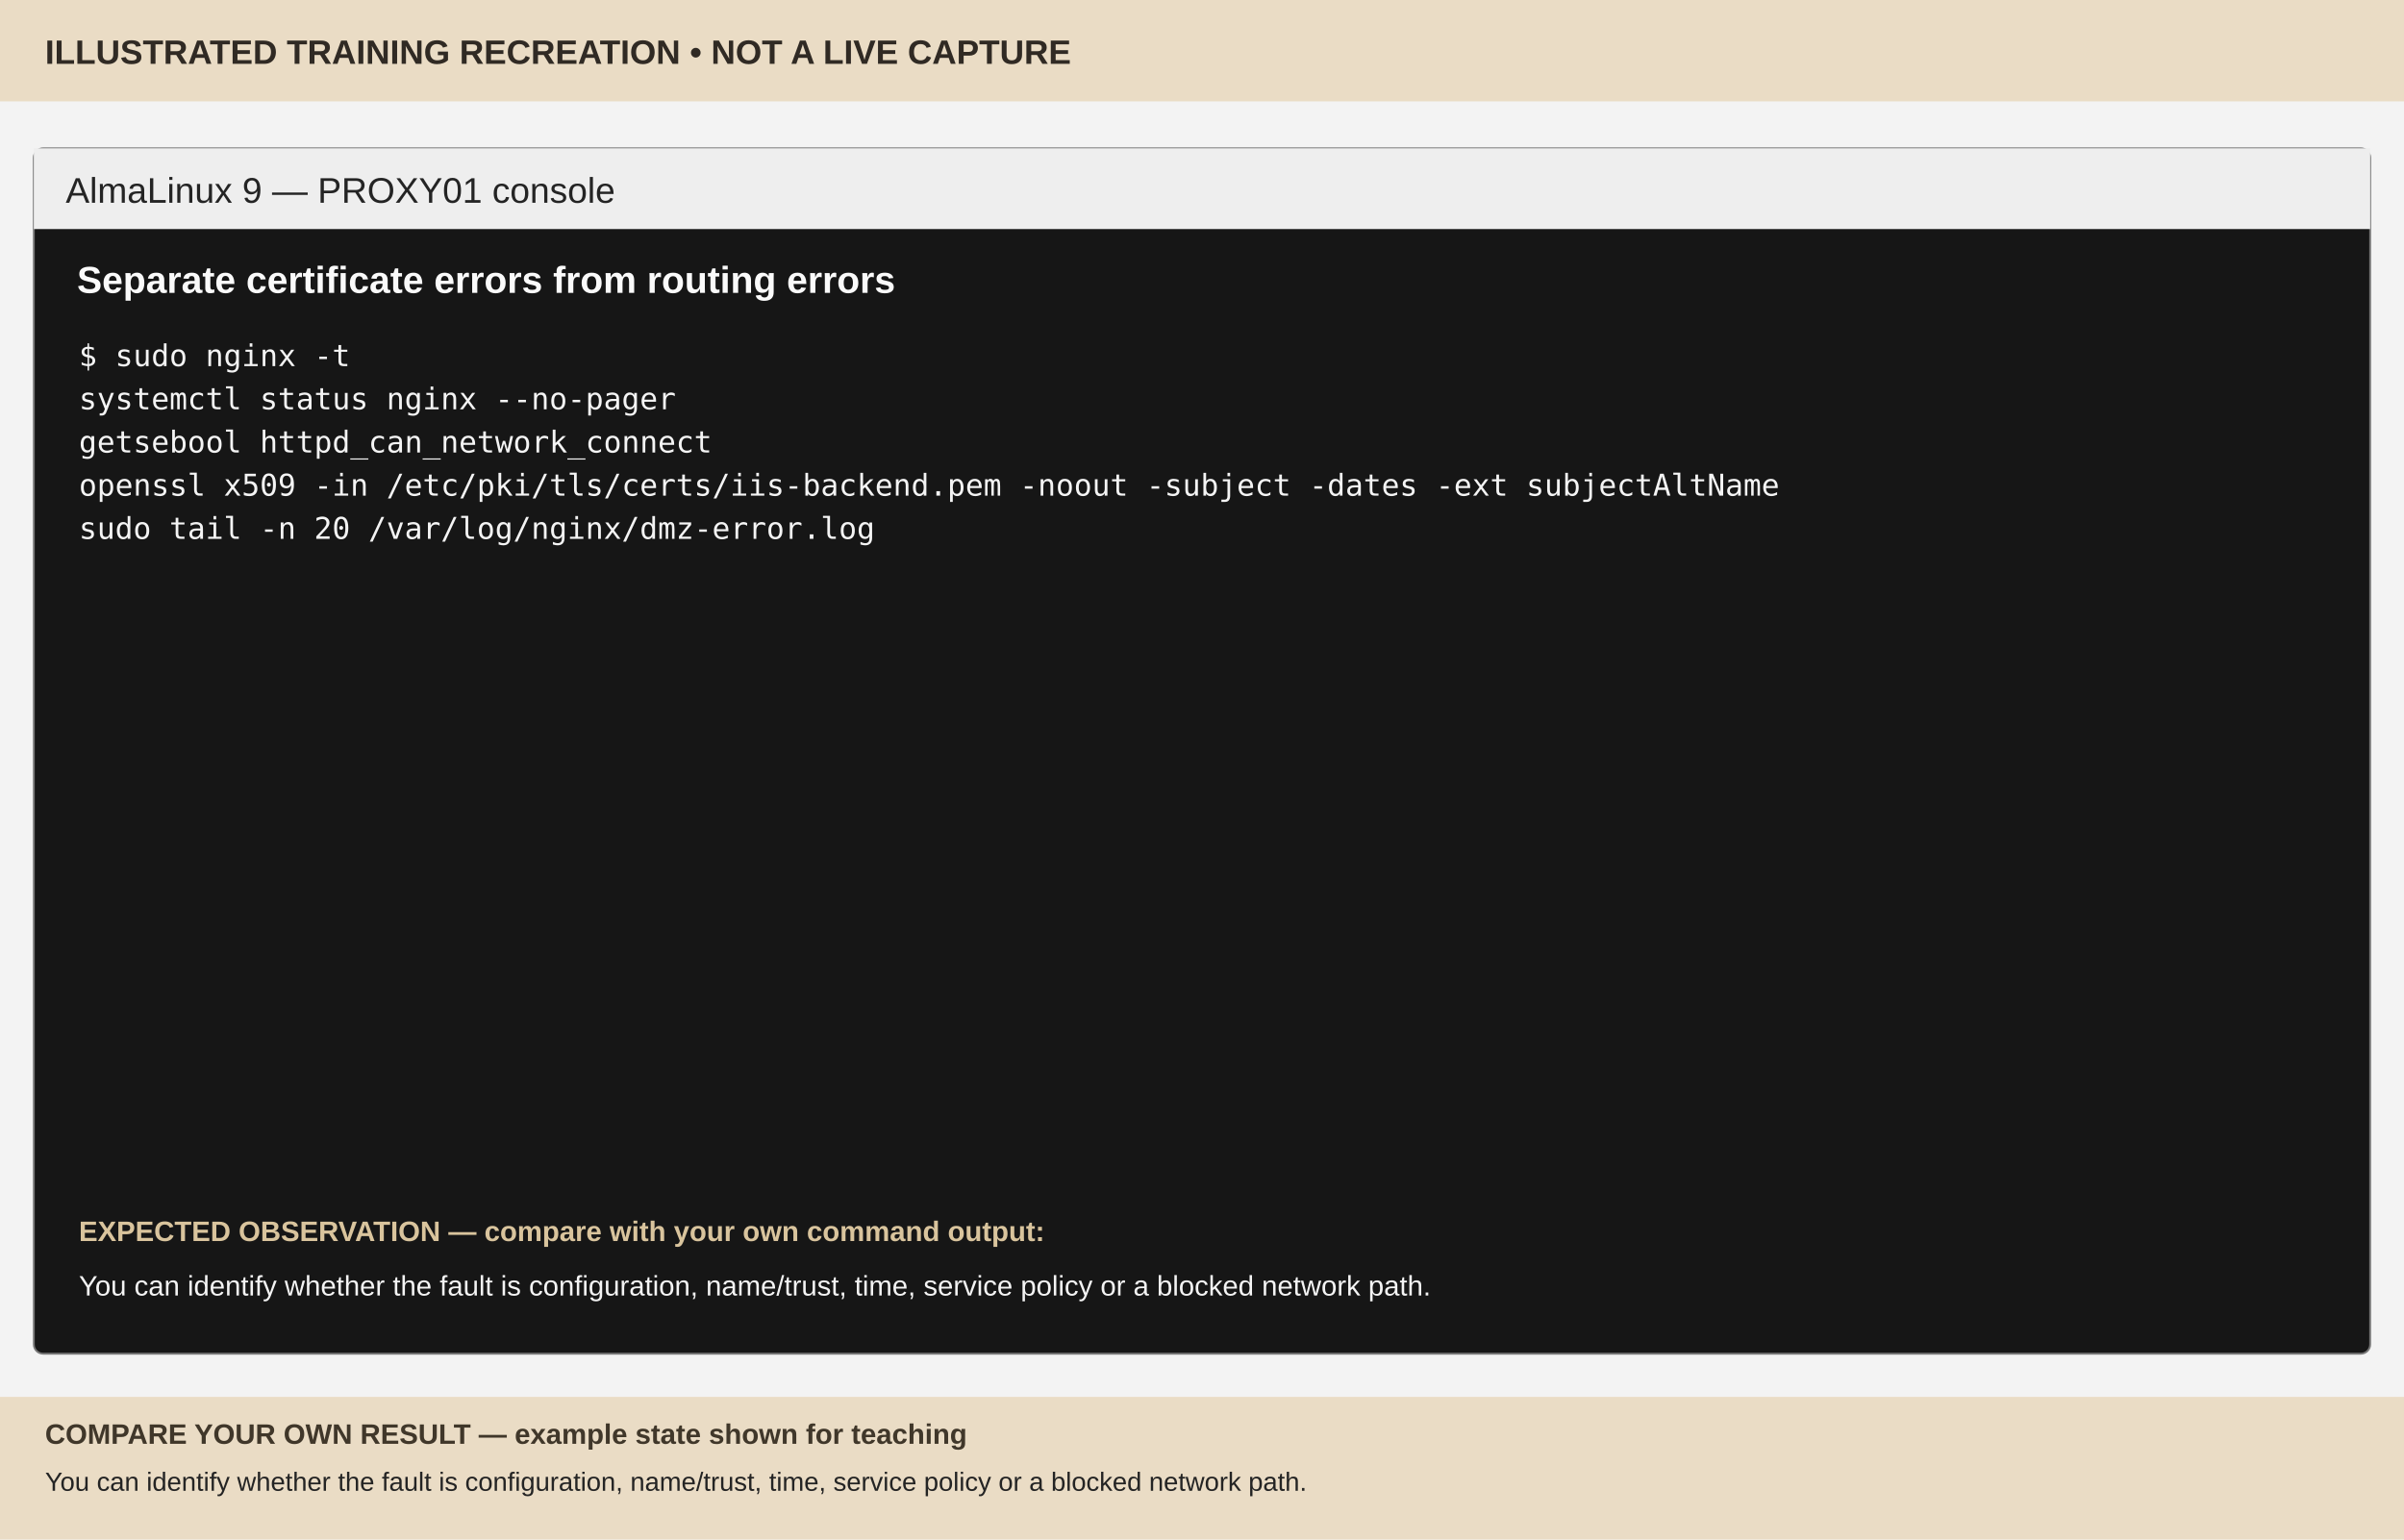
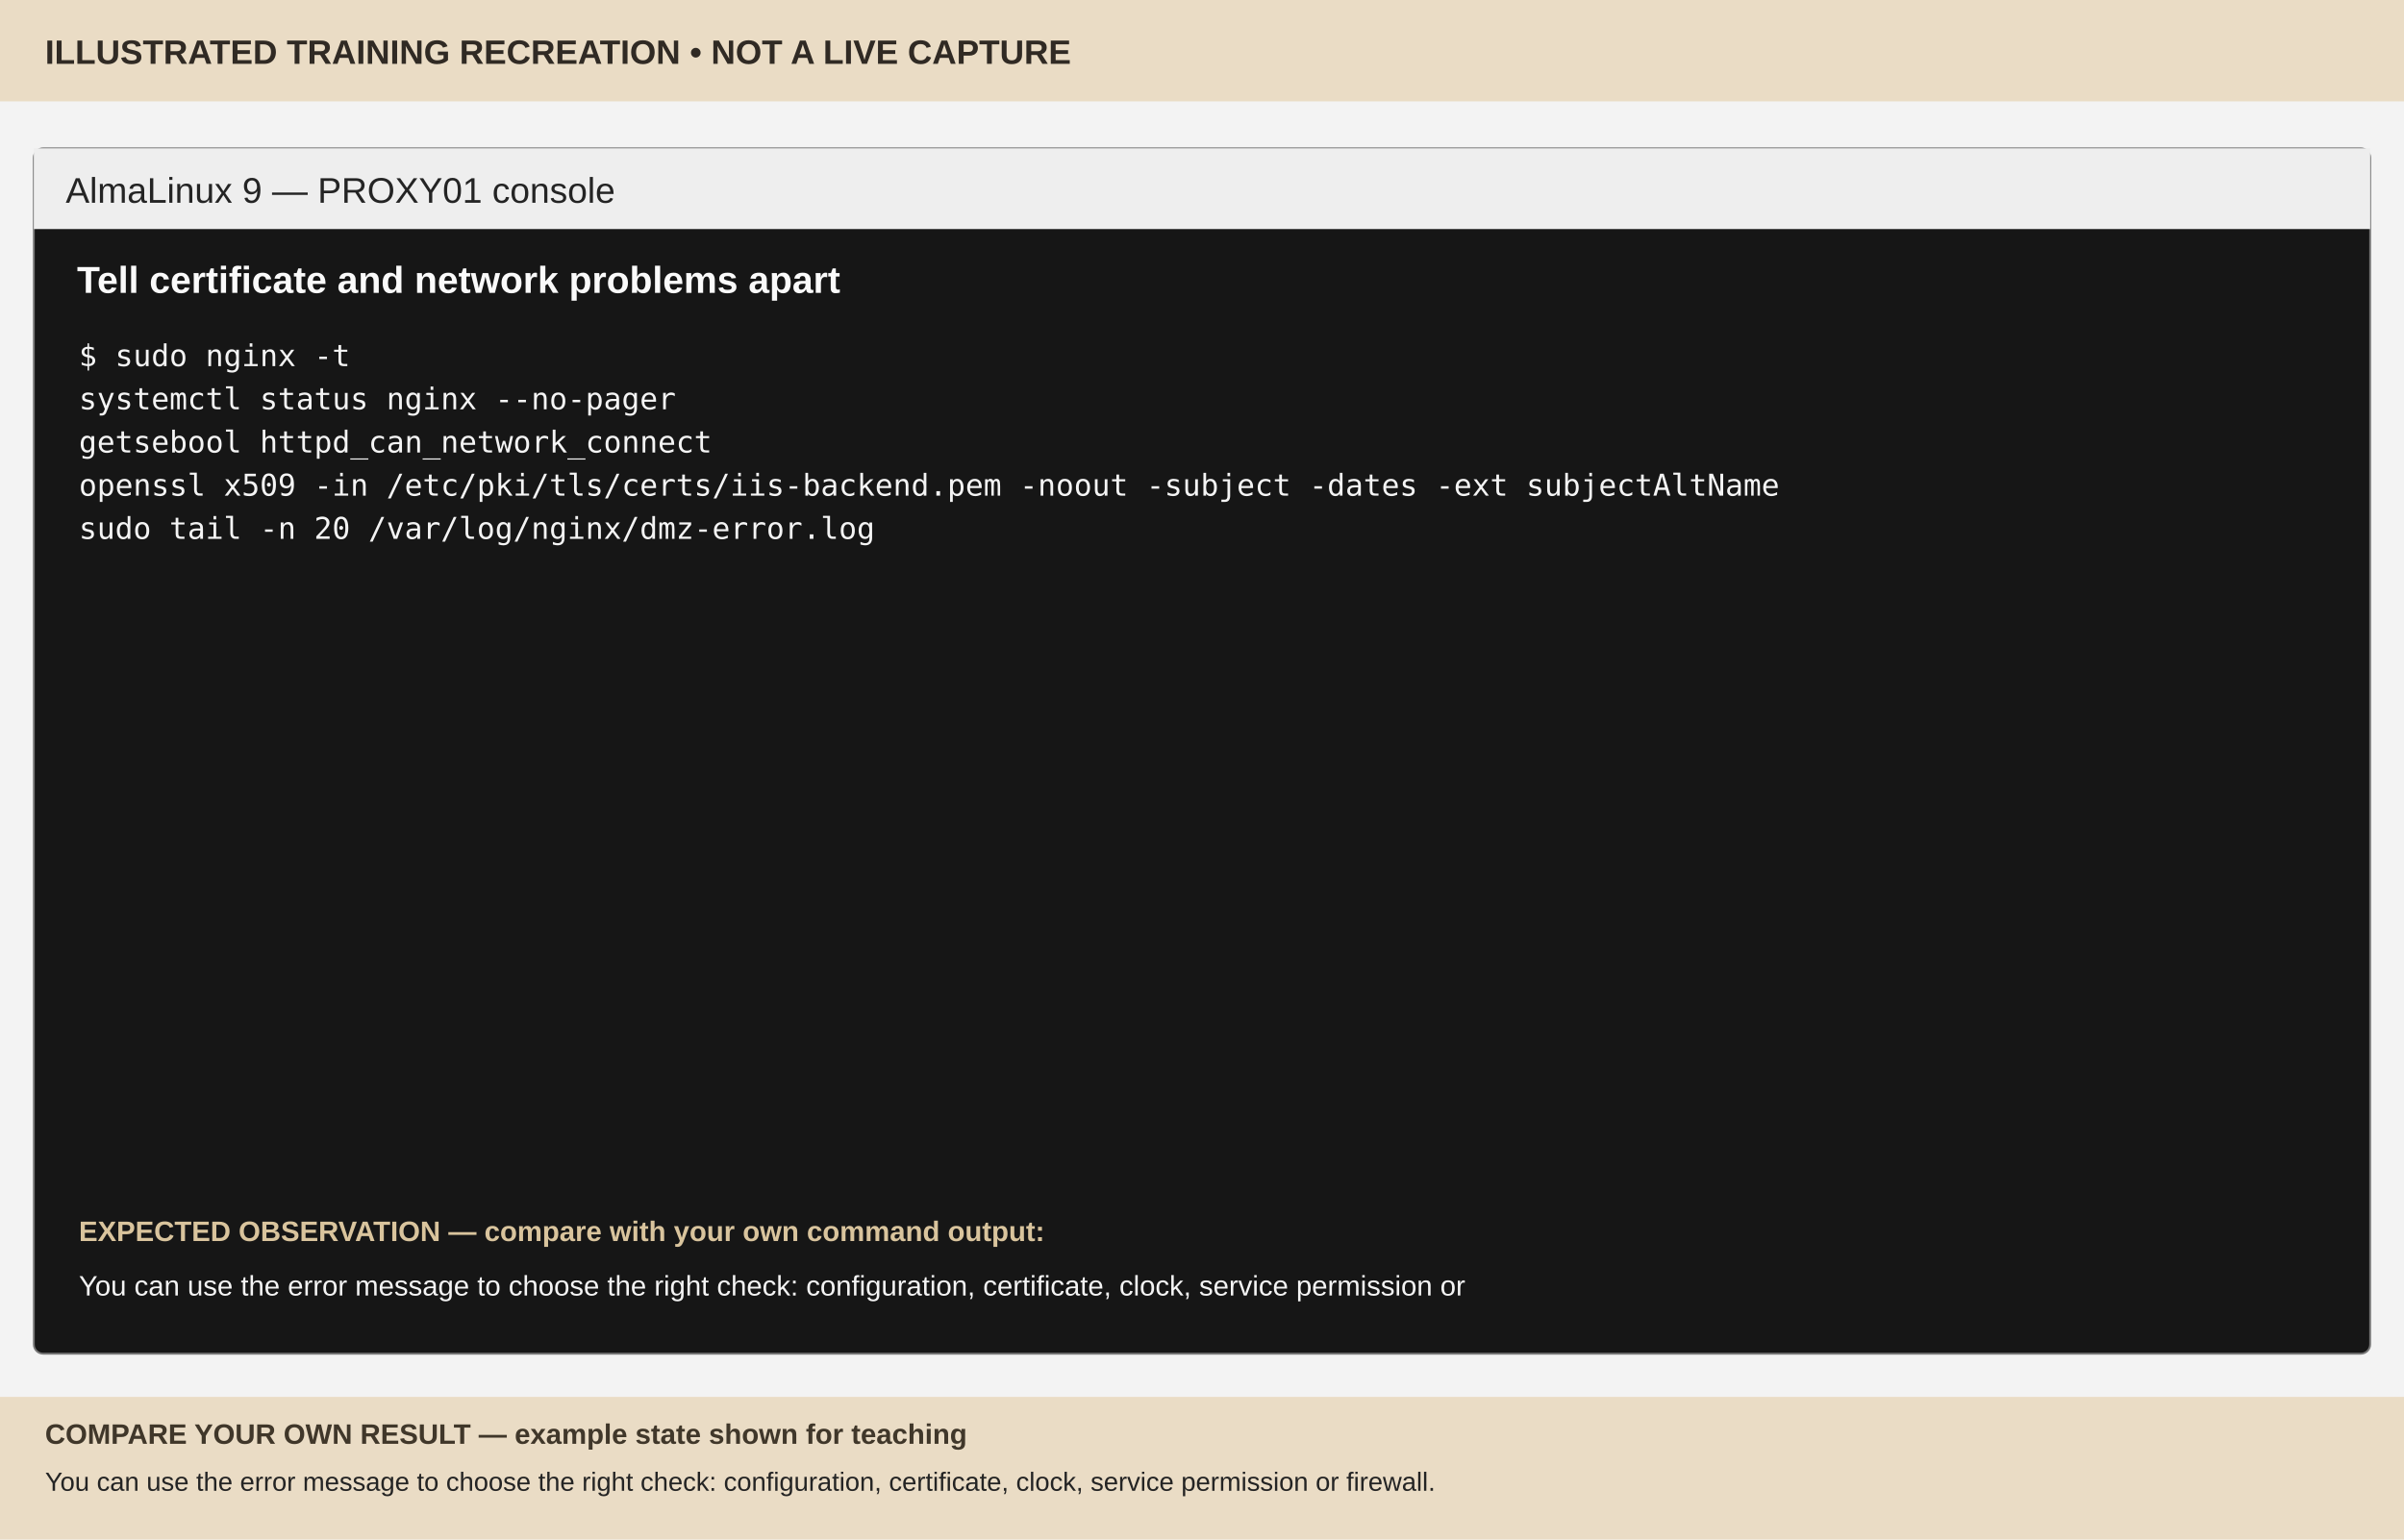
<svg xmlns="http://www.w3.org/2000/svg" width="1280" height="820" viewBox="0 0 1280 820">
  <rect x="0" y="0" width="1280" height="820" fill="#f3f3f3" stroke="none" rx="0" />
  <rect x="0" y="0" width="1280" height="54" fill="#eadcc5" stroke="none" rx="0" />
  <text x="24" y="34" font-family="Arial, sans-serif" font-size="18" fill="#302a24" font-weight="bold">ILLUSTRATED TRAINING RECREATION • NOT A LIVE CAPTURE</text>
  <rect x="18" y="79" width="1244" height="642" fill="#161616" stroke="#777" rx="5" />
  <rect x="18" y="79" width="1244" height="43" fill="#eeeeee" stroke="none" rx="0" />
  <text x="35" y="108" font-family="Arial, sans-serif" font-size="19" fill="#242424" font-weight="normal">AlmaLinux 9 — PROXY01 console</text>
-   <text x="41" y="156" font-family="Arial, sans-serif" font-size="20" fill="#fafafa" font-weight="bold">Separate certificate errors from routing errors</text>
+   <text x="41" y="156" font-family="Arial, sans-serif" font-size="20" fill="#fafafa" font-weight="bold">Tell certificate and network problems apart</text>
  <text x="42" y="195" font-family="Consolas, DejaVu Sans Mono, monospace" font-size="16" fill="#f4f4f4" font-weight="normal">$ sudo nginx -t</text>
  <text x="42" y="218" font-family="Consolas, DejaVu Sans Mono, monospace" font-size="16" fill="#f4f4f4" font-weight="normal">systemctl status nginx --no-pager</text>
  <text x="42" y="241" font-family="Consolas, DejaVu Sans Mono, monospace" font-size="16" fill="#f4f4f4" font-weight="normal">getsebool httpd_can_network_connect</text>
  <text x="42" y="264" font-family="Consolas, DejaVu Sans Mono, monospace" font-size="16" fill="#f4f4f4" font-weight="normal">openssl x509 -in /etc/pki/tls/certs/iis-backend.pem -noout -subject -dates -ext subjectAltName</text>
  <text x="42" y="287" font-family="Consolas, DejaVu Sans Mono, monospace" font-size="16" fill="#f4f4f4" font-weight="normal">sudo tail -n 20 /var/log/nginx/dmz-error.log</text>
  <text x="42" y="661" font-family="Arial, sans-serif" font-size="15" fill="#d9c49d" font-weight="bold">EXPECTED OBSERVATION — compare with your own command output:</text>
-   <text x="42" y="690" font-family="Arial, sans-serif" font-size="15" fill="#f4f4f4" font-weight="normal">You can identify whether the fault is configuration, name/trust, time, service policy or a blocked network path.</text>
+   <text x="42" y="690" font-family="Arial, sans-serif" font-size="15" fill="#f4f4f4" font-weight="normal">You can use the error message to choose the right check: configuration, certificate, clock, service permission or </text>
  <rect x="0" y="744" width="1280" height="76" fill="#eadcc5" stroke="none" rx="0" />
  <text x="24" y="769" font-family="Arial, sans-serif" font-size="15" fill="#40372a" font-weight="bold">COMPARE YOUR OWN RESULT — example state shown for teaching</text>
-   <text x="24" y="794" font-family="Arial, sans-serif" font-size="14" fill="#242424" font-weight="normal">You can identify whether the fault is configuration, name/trust, time, service policy or a blocked network path.</text>
+   <text x="24" y="794" font-family="Arial, sans-serif" font-size="14" fill="#242424" font-weight="normal">You can use the error message to choose the right check: configuration, certificate, clock, service permission or firewall.</text>
</svg>
